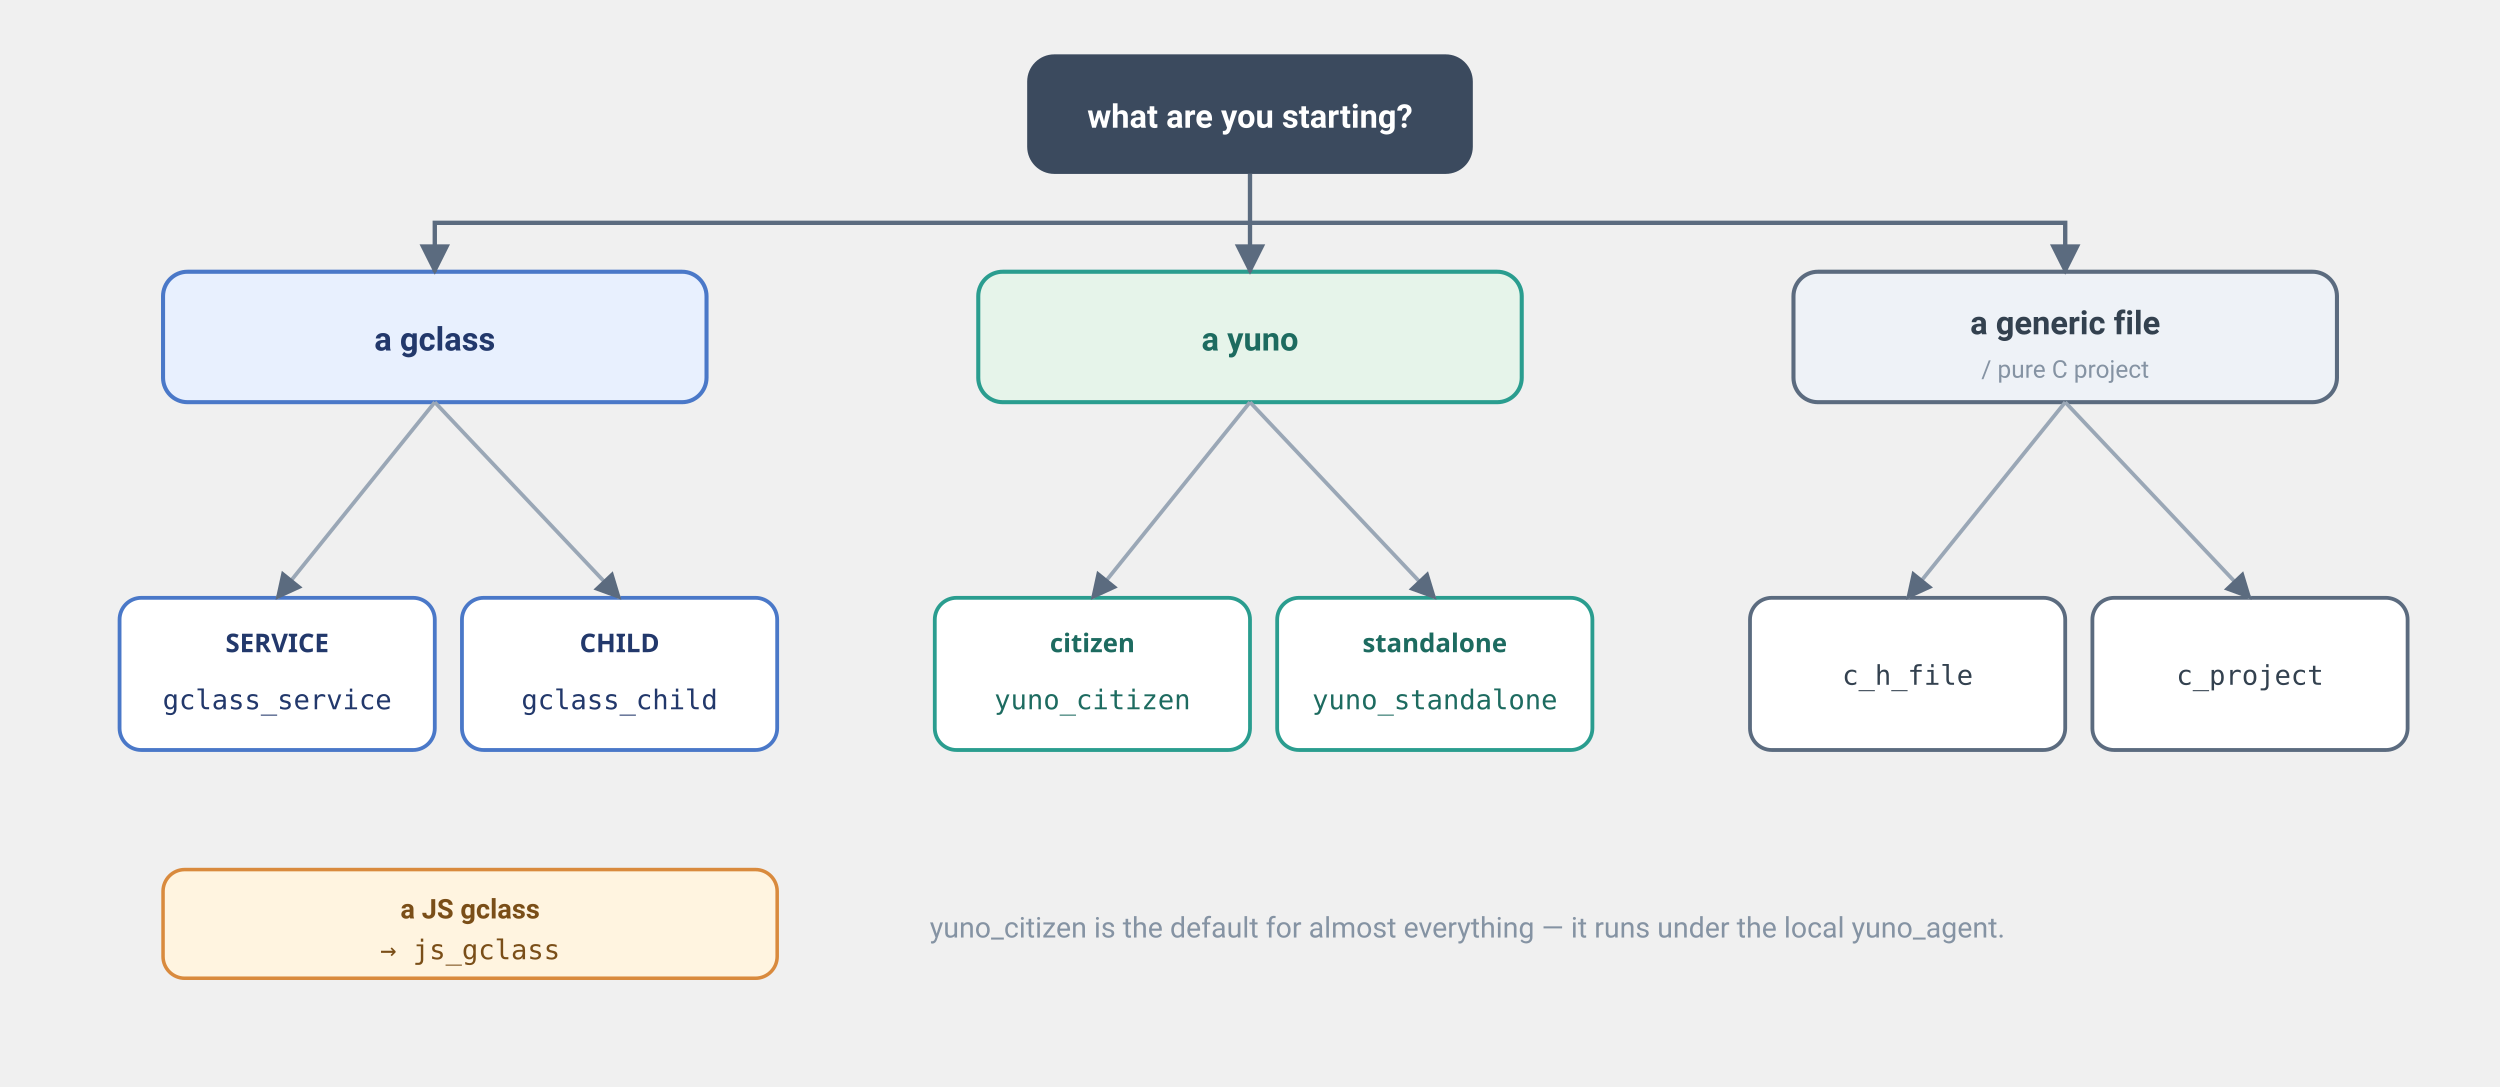
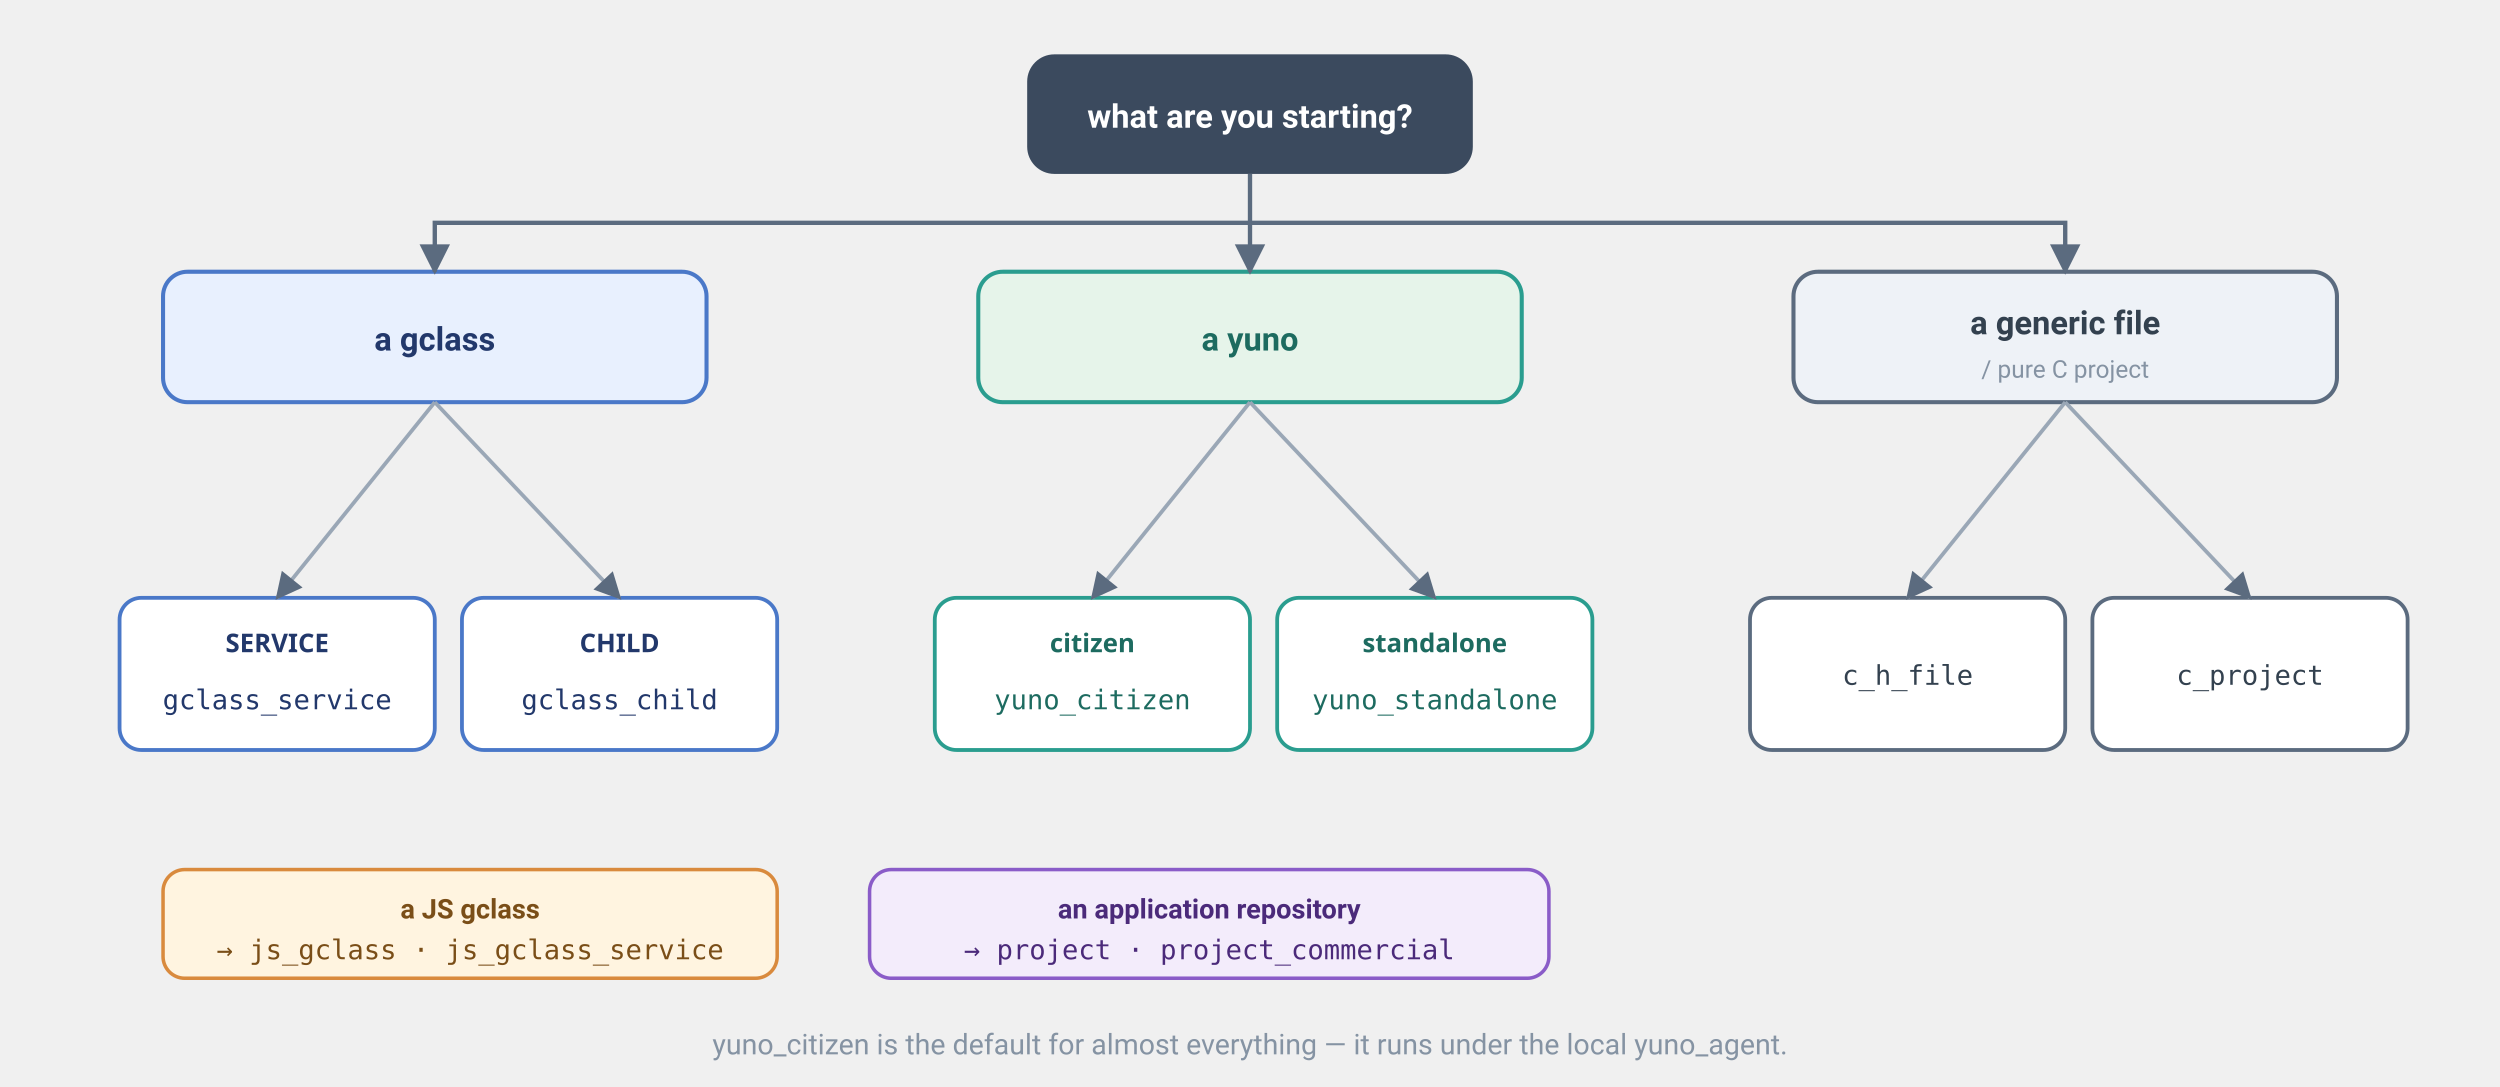
- <svg xmlns="http://www.w3.org/2000/svg" viewBox="0 0 920 400" font-family="-apple-system, BlinkMacSystemFont, 'Segoe UI', Roboto, Helvetica, Arial, sans-serif" role="img" aria-label="Template decision tree. What are you starting? A gclass splits into SERVICE (gclass_service) or CHILD (gclass_child); a yuno into citizen (yuno_citizen) or standalone (yuno_standalone); a generic file or pure C project into c_h_file or c_project. A JS gclass uses js_gclass.">
+ <svg xmlns="http://www.w3.org/2000/svg" viewBox="0 0 920 400" font-family="-apple-system, BlinkMacSystemFont, 'Segoe UI', Roboto, Helvetica, Arial, sans-serif" role="img" aria-label="Template decision tree. What are you starting? A gclass splits into SERVICE (gclass_service) or CHILD (gclass_child); a yuno into citizen (yuno_citizen) or standalone (yuno_standalone); a generic file or pure C project into c_h_file or c_project. A JS gclass uses js_gclass (child) or js_gclass_service. An application repository uses project (MIT) or project_commercial (closed).">
  <defs>
    <marker id="sc" viewBox="0 0 10 10" refX="9" refY="5" markerWidth="7" markerHeight="7" orient="auto-start-reverse">
      <path d="M0,0 L10,5 L0,10 z" fill="#5b6b7f" />
    </marker>
  </defs>
  <rect x="378" y="20" width="164" height="44" rx="10" fill="#3b4a5e" />
  <text x="460" y="47" text-anchor="middle" font-size="12" font-weight="700" fill="#fff">what are you starting?</text>
  <g>
    <rect x="60" y="100" width="200" height="48" rx="9" fill="#e8f0fe" stroke="#4a78c8" stroke-width="1.5" />
    <text x="160" y="129" text-anchor="middle" font-size="12" font-weight="700" fill="#22386b">a gclass</text>
    <rect x="360" y="100" width="200" height="48" rx="9" fill="#e6f4ea" stroke="#2a9d8f" stroke-width="1.5" />
    <text x="460" y="129" text-anchor="middle" font-size="12" font-weight="700" fill="#1d6b60">a yuno</text>
    <rect x="660" y="100" width="200" height="48" rx="9" fill="#eef2f7" stroke="#5b6b7f" stroke-width="1.5" />
    <text x="760" y="123" text-anchor="middle" font-size="12" font-weight="700" fill="#33414f">a generic file</text>
    <text x="760" y="139" text-anchor="middle" font-size="9" fill="#8593a3">/ pure C project</text>
  </g>
  <g stroke="#5b6b7f" stroke-width="1.6" fill="none">
    <path d="M460,64 L460,82 L160,82 L160,100" marker-end="url(#sc)" />
    <path d="M460,82 L460,100" marker-end="url(#sc)" />
    <path d="M460,82 L760,82 L760,100" marker-end="url(#sc)" />
  </g>
  <g font-family="ui-monospace, SFMono-Regular, Menlo, Consolas, monospace">
    <rect x="44" y="220" width="116" height="56" rx="8" fill="#fff" stroke="#4a78c8" stroke-width="1.4" />
    <text x="102" y="240" text-anchor="middle" font-size="9.5" font-weight="700" font-family="sans-serif" fill="#22386b">SERVICE</text>
    <text x="102" y="261" text-anchor="middle" font-size="10" fill="#22386b">gclass_service</text>
    <rect x="170" y="220" width="116" height="56" rx="8" fill="#fff" stroke="#4a78c8" stroke-width="1.4" />
    <text x="228" y="240" text-anchor="middle" font-size="9.5" font-weight="700" font-family="sans-serif" fill="#22386b">CHILD</text>
    <text x="228" y="261" text-anchor="middle" font-size="10" fill="#22386b">gclass_child</text>
    <rect x="344" y="220" width="116" height="56" rx="8" fill="#fff" stroke="#2a9d8f" stroke-width="1.4" />
    <text x="402" y="240" text-anchor="middle" font-size="9.5" font-weight="700" font-family="sans-serif" fill="#1d6b60">citizen</text>
    <text x="402" y="261" text-anchor="middle" font-size="10" fill="#1d6b60">yuno_citizen</text>
    <rect x="470" y="220" width="116" height="56" rx="8" fill="#fff" stroke="#2a9d8f" stroke-width="1.4" />
    <text x="528" y="240" text-anchor="middle" font-size="9.5" font-weight="700" font-family="sans-serif" fill="#1d6b60">standalone</text>
    <text x="528" y="261" text-anchor="middle" font-size="10" fill="#1d6b60">yuno_standalone</text>
    <rect x="644" y="220" width="116" height="56" rx="8" fill="#fff" stroke="#5b6b7f" stroke-width="1.4" />
    <text x="702" y="252" text-anchor="middle" font-size="10" fill="#33414f">c_h_file</text>
    <rect x="770" y="220" width="116" height="56" rx="8" fill="#fff" stroke="#5b6b7f" stroke-width="1.4" />
    <text x="828" y="252" text-anchor="middle" font-size="10" fill="#33414f">c_project</text>
  </g>
  <g stroke="#9aa7b6" stroke-width="1.4" fill="none">
    <path d="M160,148 L102,220" marker-end="url(#sc)" />
    <path d="M160,148 L228,220" marker-end="url(#sc)" />
    <path d="M460,148 L402,220" marker-end="url(#sc)" />
    <path d="M460,148 L528,220" marker-end="url(#sc)" />
    <path d="M760,148 L702,220" marker-end="url(#sc)" />
    <path d="M760,148 L828,220" marker-end="url(#sc)" />
  </g>
  <rect x="60" y="320" width="226" height="40" rx="8" fill="#fff4e0" stroke="#d98a3d" stroke-width="1.3" />
  <text x="173" y="338" text-anchor="middle" font-size="10" font-weight="700" fill="#7a4e18">a JS gclass</text>
-   <text x="173" y="353" text-anchor="middle" font-size="10" font-family="ui-monospace, monospace" fill="#7a4e18">→ js_gclass</text>
-   <text x="540" y="345" text-anchor="middle" font-size="10.5" fill="#8593a3">yuno_citizen is the default for almost everything — it runs under the local yuno_agent.</text>
+   <text x="173" y="353" text-anchor="middle" font-size="10" font-family="ui-monospace, monospace" fill="#7a4e18">→ js_gclass · js_gclass_service</text>
+   <rect x="320" y="320" width="250" height="40" rx="8" fill="#f3ecfb" stroke="#8a5cc8" stroke-width="1.3" />
+   <text x="445" y="338" text-anchor="middle" font-size="10" font-weight="700" fill="#4b2a7a">an application repository</text>
+   <text x="445" y="353" text-anchor="middle" font-size="10" font-family="ui-monospace, monospace" fill="#4b2a7a">→ project · project_commercial</text>
+   <text x="460" y="388" text-anchor="middle" font-size="10.5" fill="#8593a3">yuno_citizen is the default for almost everything — it runs under the local yuno_agent.</text>
</svg>
